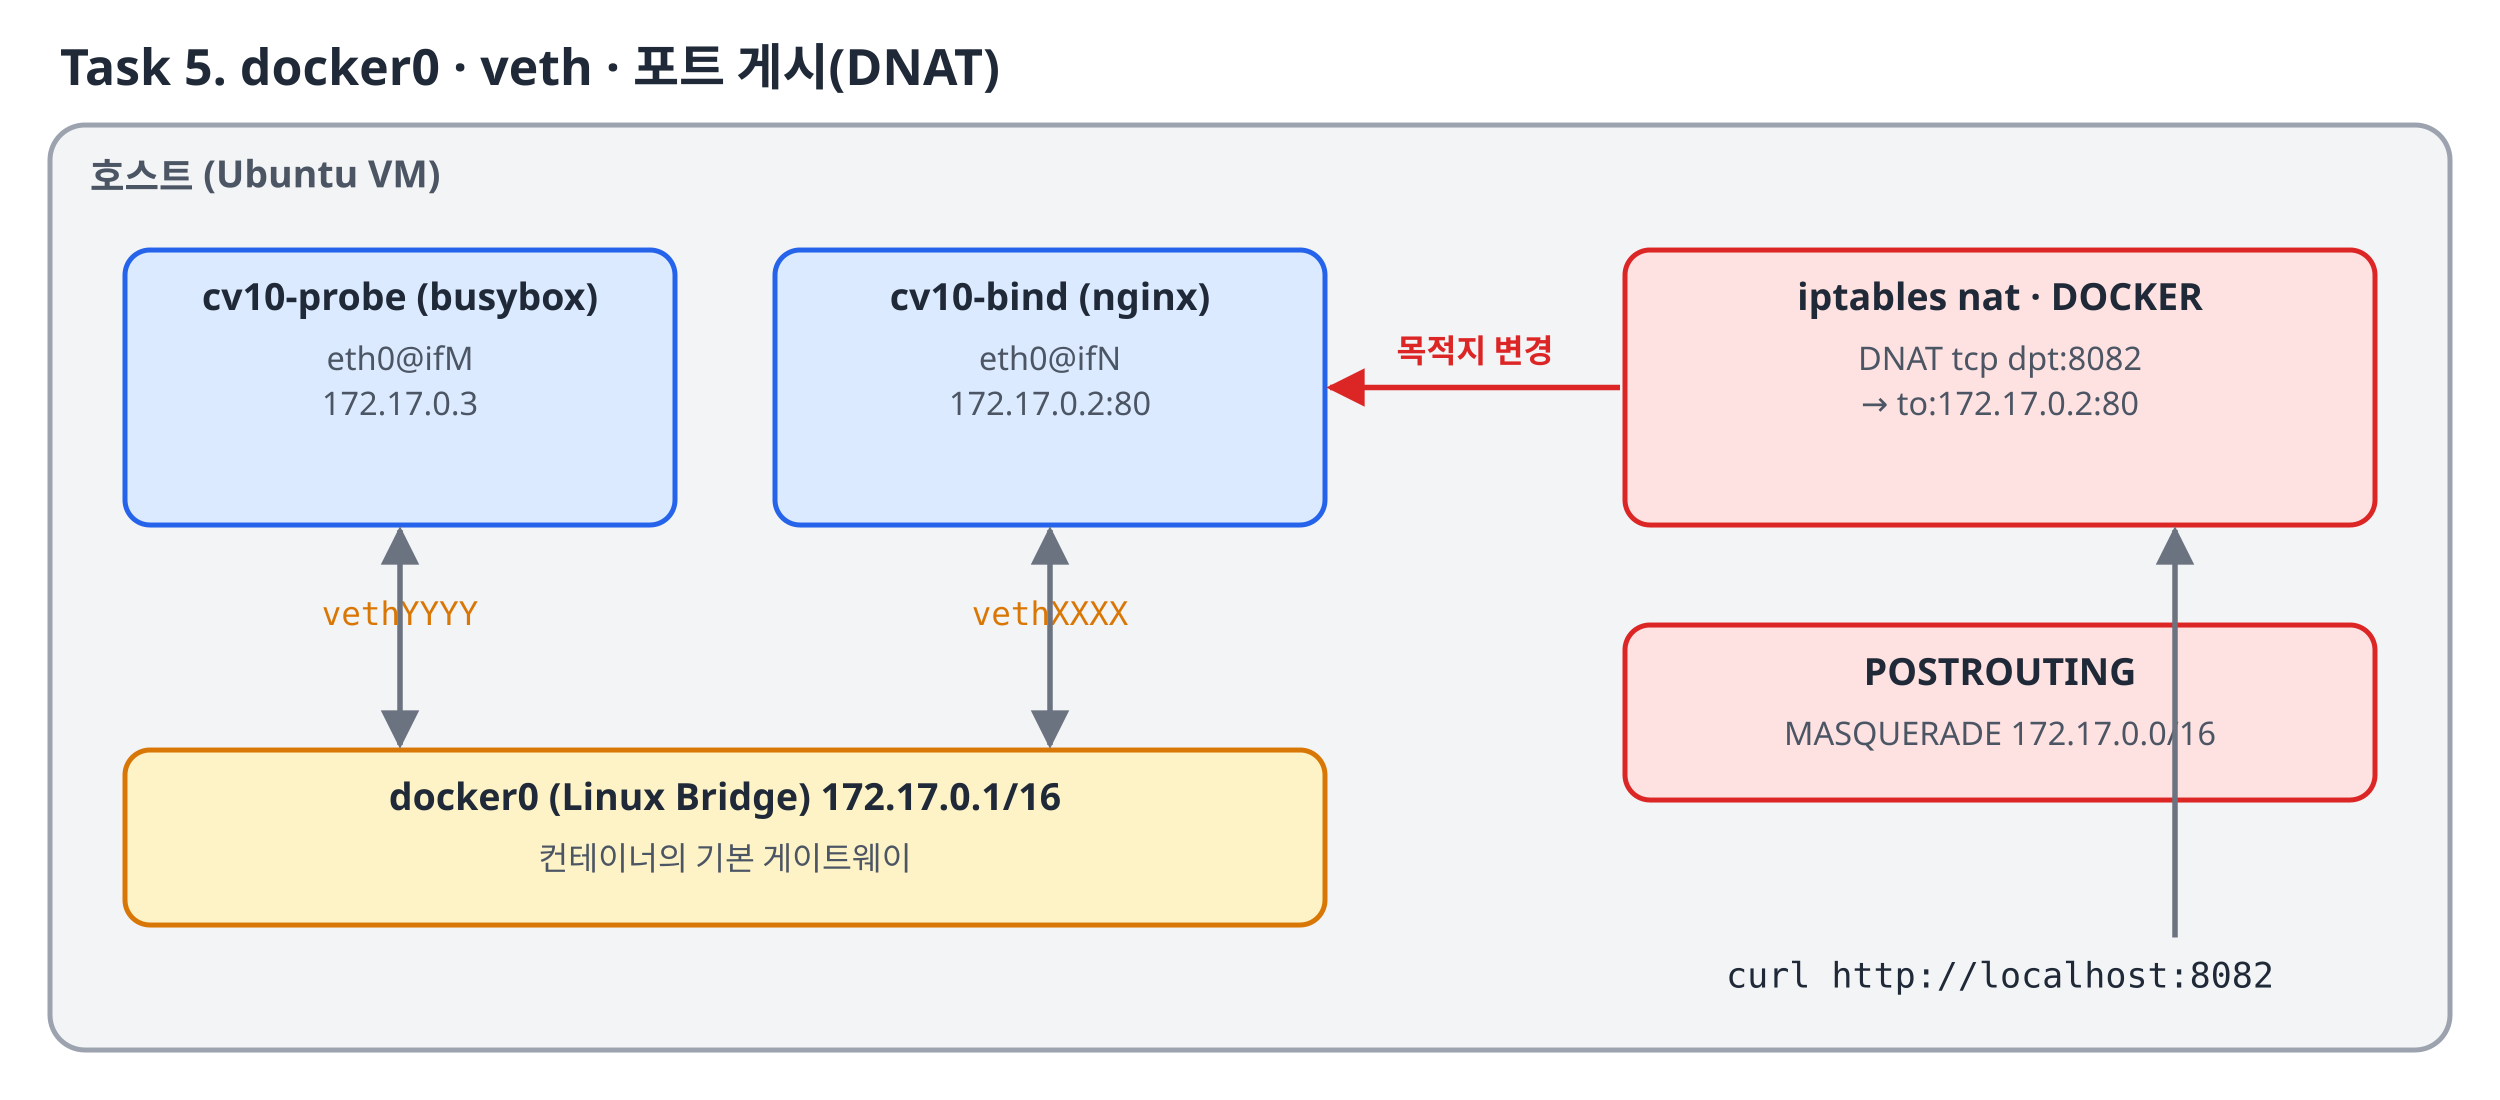
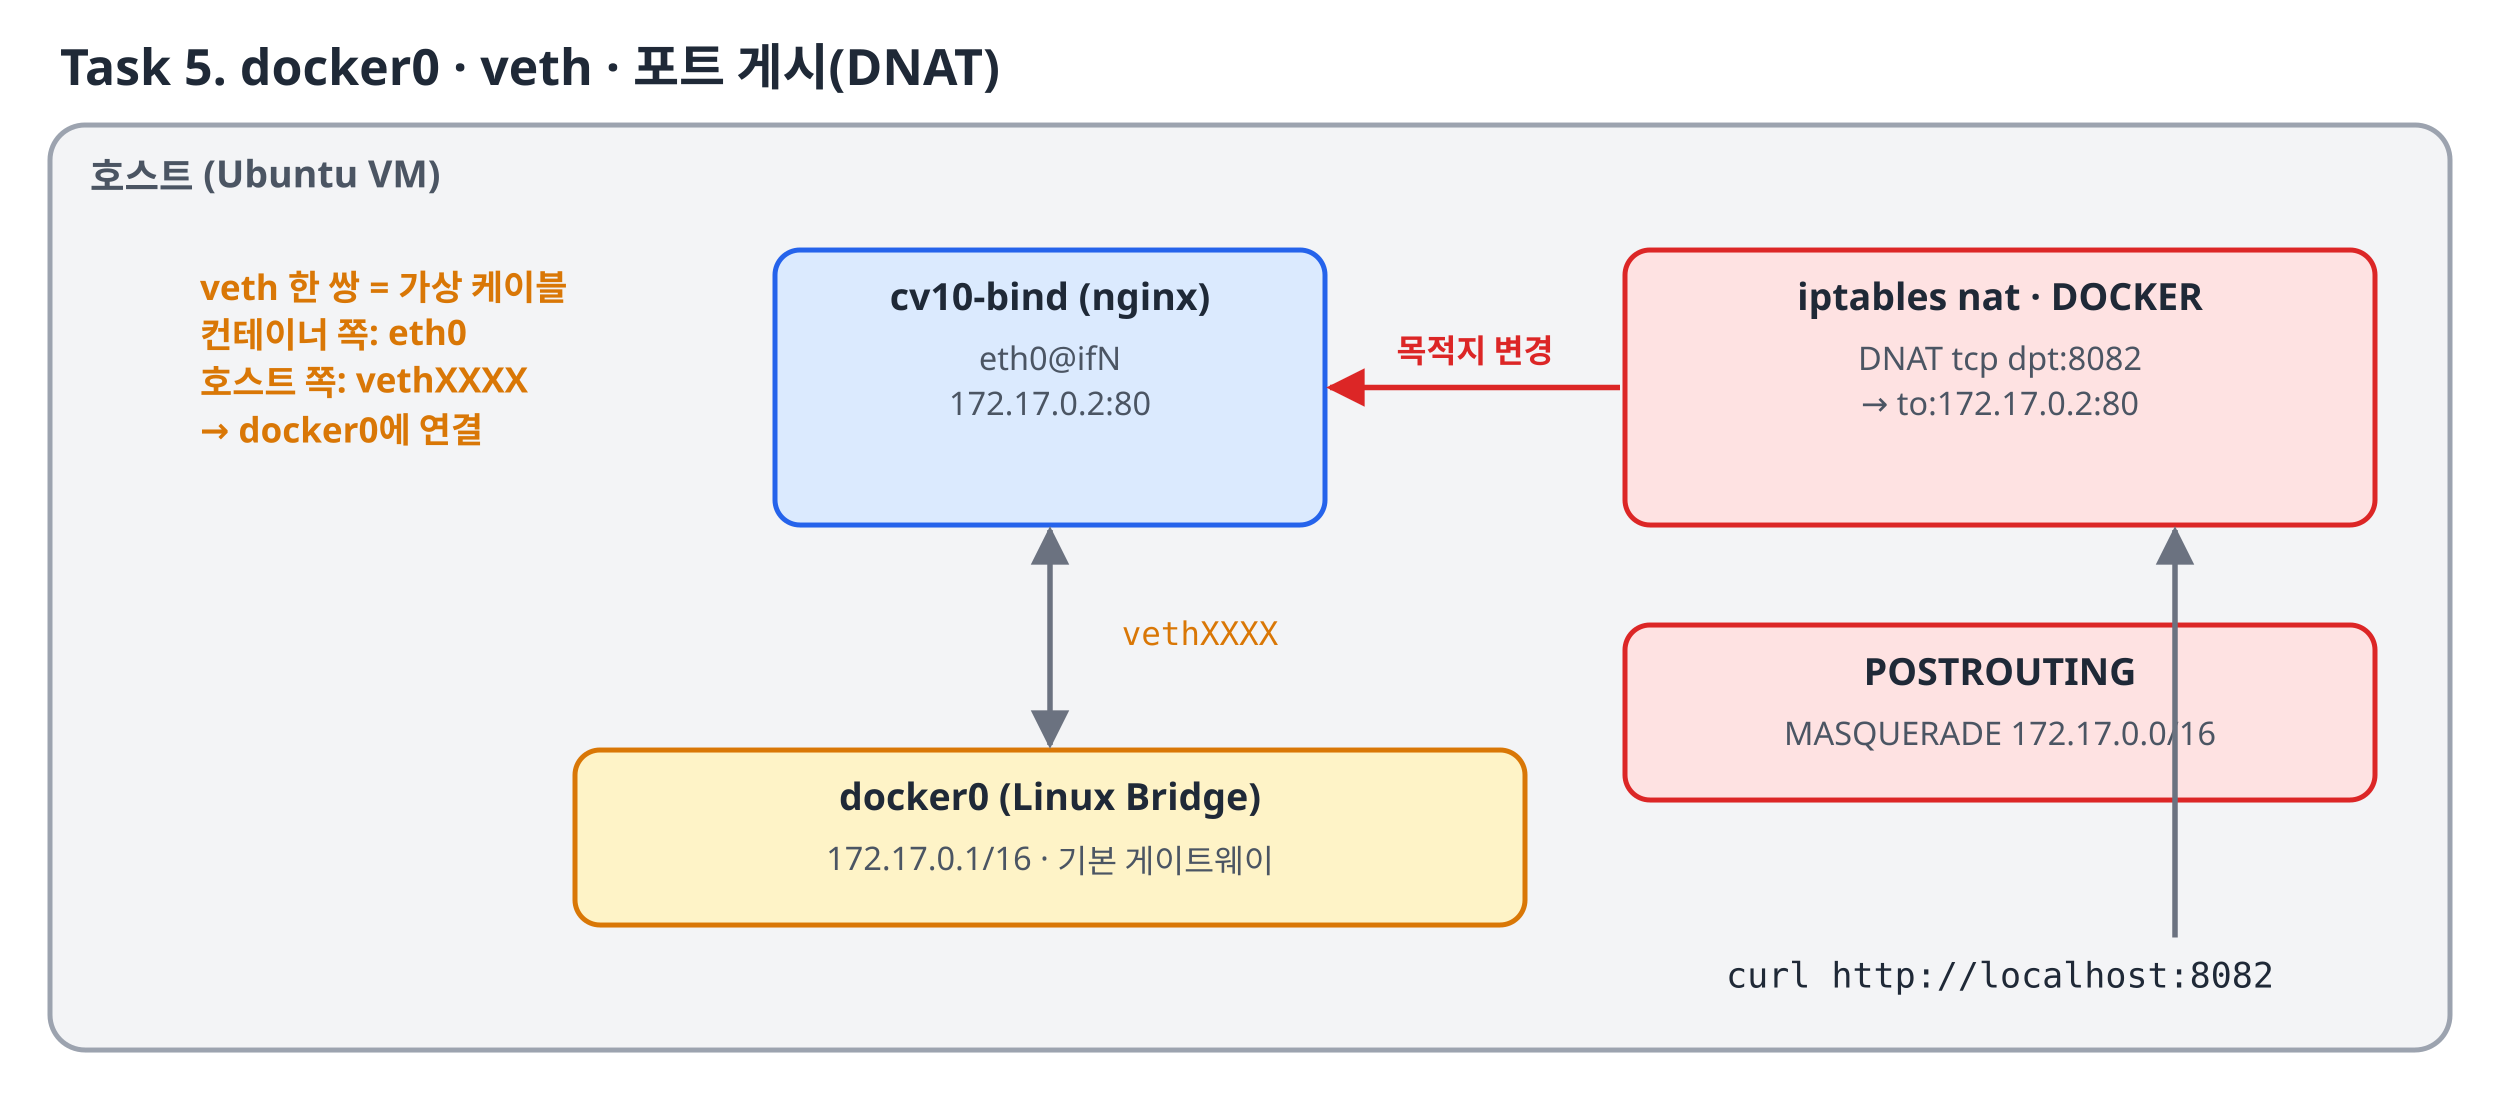
<svg xmlns="http://www.w3.org/2000/svg" viewBox="0 0 1000 440" width="1000" height="440" role="img">
  <rect width="1000" height="440" fill="#ffffff" />
  <text x="24" y="34" font-family="'Malgun Gothic','Apple SD Gothic Neo','Noto Sans KR',sans-serif" font-size="20" fill="#1f2937" text-anchor="start" font-weight="700">Task 5. docker0 · veth · 포트 게시(DNAT)</text>
  <rect x="20" y="50" width="960" height="370" rx="14" fill="#f3f4f6" stroke="#9ca3af" stroke-width="2" />
  <text x="36" y="76" font-family="'Malgun Gothic','Apple SD Gothic Neo','Noto Sans KR',sans-serif" font-size="15" fill="#4b5563" text-anchor="start" font-weight="700">호스트 (Ubuntu VM)</text>
-   <rect x="50" y="300" width="480" height="70" rx="10" fill="#fef3c7" stroke="#d97706" stroke-width="2" />
-   <text x="290.0" y="324" font-family="'Malgun Gothic','Apple SD Gothic Neo','Noto Sans KR',sans-serif" font-size="15" fill="#1f2937" text-anchor="middle" font-weight="700">docker0 (Linux Bridge) 172.17.0.1/16</text>
-   <text x="290.0" y="348" font-family="'Malgun Gothic','Apple SD Gothic Neo','Noto Sans KR',sans-serif" font-size="13" fill="#4b5563" text-anchor="middle">컨테이너의 기본 게이트웨이</text>
-   <rect x="50" y="100" width="220" height="110" rx="10" fill="#dbeafe" stroke="#2563eb" stroke-width="2" />
-   <text x="160.0" y="124" font-family="'Malgun Gothic','Apple SD Gothic Neo','Noto Sans KR',sans-serif" font-size="15" fill="#1f2937" text-anchor="middle" font-weight="700">cv10-probe (busybox)</text>
-   <text x="160.0" y="148" font-family="'Malgun Gothic','Apple SD Gothic Neo','Noto Sans KR',sans-serif" font-size="13" fill="#4b5563" text-anchor="middle">eth0@ifM</text>
-   <text x="160.0" y="166" font-family="'Malgun Gothic','Apple SD Gothic Neo','Noto Sans KR',sans-serif" font-size="13" fill="#4b5563" text-anchor="middle">172.17.0.3</text>
+   <rect x="230" y="300" width="380" height="70" rx="10" fill="#fef3c7" stroke="#d97706" stroke-width="2" />
+   <text x="420.0" y="324" font-family="'Malgun Gothic','Apple SD Gothic Neo','Noto Sans KR',sans-serif" font-size="15" fill="#1f2937" text-anchor="middle" font-weight="700">docker0 (Linux Bridge)</text>
+   <text x="420.0" y="348" font-family="'Malgun Gothic','Apple SD Gothic Neo','Noto Sans KR',sans-serif" font-size="13" fill="#4b5563" text-anchor="middle">172.17.0.1/16 · 기본 게이트웨이</text>
  <rect x="310" y="100" width="220" height="110" rx="10" fill="#dbeafe" stroke="#2563eb" stroke-width="2" />
  <text x="420.0" y="124" font-family="'Malgun Gothic','Apple SD Gothic Neo','Noto Sans KR',sans-serif" font-size="15" fill="#1f2937" text-anchor="middle" font-weight="700">cv10-bind (nginx)</text>
  <text x="420.0" y="148" font-family="'Malgun Gothic','Apple SD Gothic Neo','Noto Sans KR',sans-serif" font-size="13" fill="#4b5563" text-anchor="middle">eth0@ifN</text>
  <text x="420.0" y="166" font-family="'Malgun Gothic','Apple SD Gothic Neo','Noto Sans KR',sans-serif" font-size="13" fill="#4b5563" text-anchor="middle">172.17.0.2:80</text>
-   <text x="160" y="250" font-family="Consolas,'D2Coding',monospace" font-size="13" fill="#d97706" text-anchor="middle">vethYYYY</text>
-   <text x="420" y="250" font-family="Consolas,'D2Coding',monospace" font-size="13" fill="#d97706" text-anchor="middle">vethXXXX</text>
+   <text x="80" y="120" font-family="'Malgun Gothic','Apple SD Gothic Neo','Noto Sans KR',sans-serif" font-size="14" fill="#d97706" text-anchor="start" font-weight="700">veth 한 쌍 = 가상 케이블</text>
+   <text x="80" y="139" font-family="'Malgun Gothic','Apple SD Gothic Neo','Noto Sans KR',sans-serif" font-size="14" fill="#d97706" text-anchor="start" font-weight="700">컨테이너 쪽: eth0</text>
+   <text x="80" y="158" font-family="'Malgun Gothic','Apple SD Gothic Neo','Noto Sans KR',sans-serif" font-size="14" fill="#d97706" text-anchor="start" font-weight="700">호스트 쪽: vethXXXX</text>
+   <text x="80" y="177" font-family="'Malgun Gothic','Apple SD Gothic Neo','Noto Sans KR',sans-serif" font-size="14" fill="#d97706" text-anchor="start" font-weight="700">→ docker0에 연결</text>
+   <text x="480" y="258" font-family="Consolas,'D2Coding',monospace" font-size="13" fill="#d97706" text-anchor="middle">vethXXXX</text>
  <defs>
-     <marker id="arw17" viewBox="0 0 10 10" refX="9" refY="5" markerWidth="7" markerHeight="7" orient="auto-start-reverse">
+     <marker id="arw16" viewBox="0 0 10 10" refX="9" refY="5" markerWidth="7" markerHeight="7" orient="auto-start-reverse">
      <path d="M0,0 L10,5 L0,10 z" fill="#6b7280" />
    </marker>
  </defs>
-   <line x1="160" y1="212" x2="160" y2="298" stroke="#6b7280" stroke-width="2.2" marker-end="url(#arw17)" marker-start="url(#arw17)" />
-   <defs>
-     <marker id="arw19" viewBox="0 0 10 10" refX="9" refY="5" markerWidth="7" markerHeight="7" orient="auto-start-reverse">
-       <path d="M0,0 L10,5 L0,10 z" fill="#6b7280" />
-     </marker>
-   </defs>
-   <line x1="420" y1="212" x2="420" y2="298" stroke="#6b7280" stroke-width="2.2" marker-end="url(#arw19)" marker-start="url(#arw19)" />
+   <line x1="420" y1="212" x2="420" y2="298" stroke="#6b7280" stroke-width="2.2" marker-end="url(#arw16)" marker-start="url(#arw16)" />
  <rect x="650" y="100" width="300" height="110" rx="10" fill="#fee2e2" stroke="#dc2626" stroke-width="2" />
  <text x="800.0" y="124" font-family="'Malgun Gothic','Apple SD Gothic Neo','Noto Sans KR',sans-serif" font-size="15" fill="#1f2937" text-anchor="middle" font-weight="700">iptables nat · DOCKER</text>
  <text x="800.0" y="148" font-family="'Malgun Gothic','Apple SD Gothic Neo','Noto Sans KR',sans-serif" font-size="13" fill="#4b5563" text-anchor="middle">DNAT tcp dpt:8082</text>
  <text x="800.0" y="166" font-family="'Malgun Gothic','Apple SD Gothic Neo','Noto Sans KR',sans-serif" font-size="13" fill="#4b5563" text-anchor="middle">→ to:172.17.0.2:80</text>
  <rect x="650" y="250" width="300" height="70" rx="10" fill="#fee2e2" stroke="#dc2626" stroke-width="2" />
  <text x="800.0" y="274" font-family="'Malgun Gothic','Apple SD Gothic Neo','Noto Sans KR',sans-serif" font-size="15" fill="#1f2937" text-anchor="middle" font-weight="700">POSTROUTING</text>
  <text x="800.0" y="298" font-family="'Malgun Gothic','Apple SD Gothic Neo','Noto Sans KR',sans-serif" font-size="13" fill="#4b5563" text-anchor="middle">MASQUERADE 172.17.0.0/16</text>
  <text x="800" y="395" font-family="Consolas,'D2Coding',monospace" font-size="14" fill="#1f2937" text-anchor="middle">curl http://localhost:8082</text>
  <defs>
-     <marker id="arw29" viewBox="0 0 10 10" refX="9" refY="5" markerWidth="7" markerHeight="7" orient="auto-start-reverse">
+     <marker id="arw26" viewBox="0 0 10 10" refX="9" refY="5" markerWidth="7" markerHeight="7" orient="auto-start-reverse">
      <path d="M0,0 L10,5 L0,10 z" fill="#6b7280" />
    </marker>
  </defs>
-   <line x1="870" y1="375" x2="870" y2="212" stroke="#6b7280" stroke-width="2.2" marker-end="url(#arw29)" />
+   <line x1="870" y1="375" x2="870" y2="212" stroke="#6b7280" stroke-width="2.2" marker-end="url(#arw26)" />
  <defs>
-     <marker id="arw31" viewBox="0 0 10 10" refX="9" refY="5" markerWidth="7" markerHeight="7" orient="auto-start-reverse">
+     <marker id="arw28" viewBox="0 0 10 10" refX="9" refY="5" markerWidth="7" markerHeight="7" orient="auto-start-reverse">
      <path d="M0,0 L10,5 L0,10 z" fill="#dc2626" />
    </marker>
  </defs>
-   <line x1="648" y1="155" x2="532" y2="155" stroke="#dc2626" stroke-width="2.2" marker-end="url(#arw31)" />
+   <line x1="648" y1="155" x2="532" y2="155" stroke="#dc2626" stroke-width="2.2" marker-end="url(#arw28)" />
  <text x="590.0" y="145" font-family="'Malgun Gothic','Apple SD Gothic Neo','Noto Sans KR',sans-serif" font-size="13" fill="#dc2626" text-anchor="middle" font-weight="700">목적지 변경</text>
</svg>
